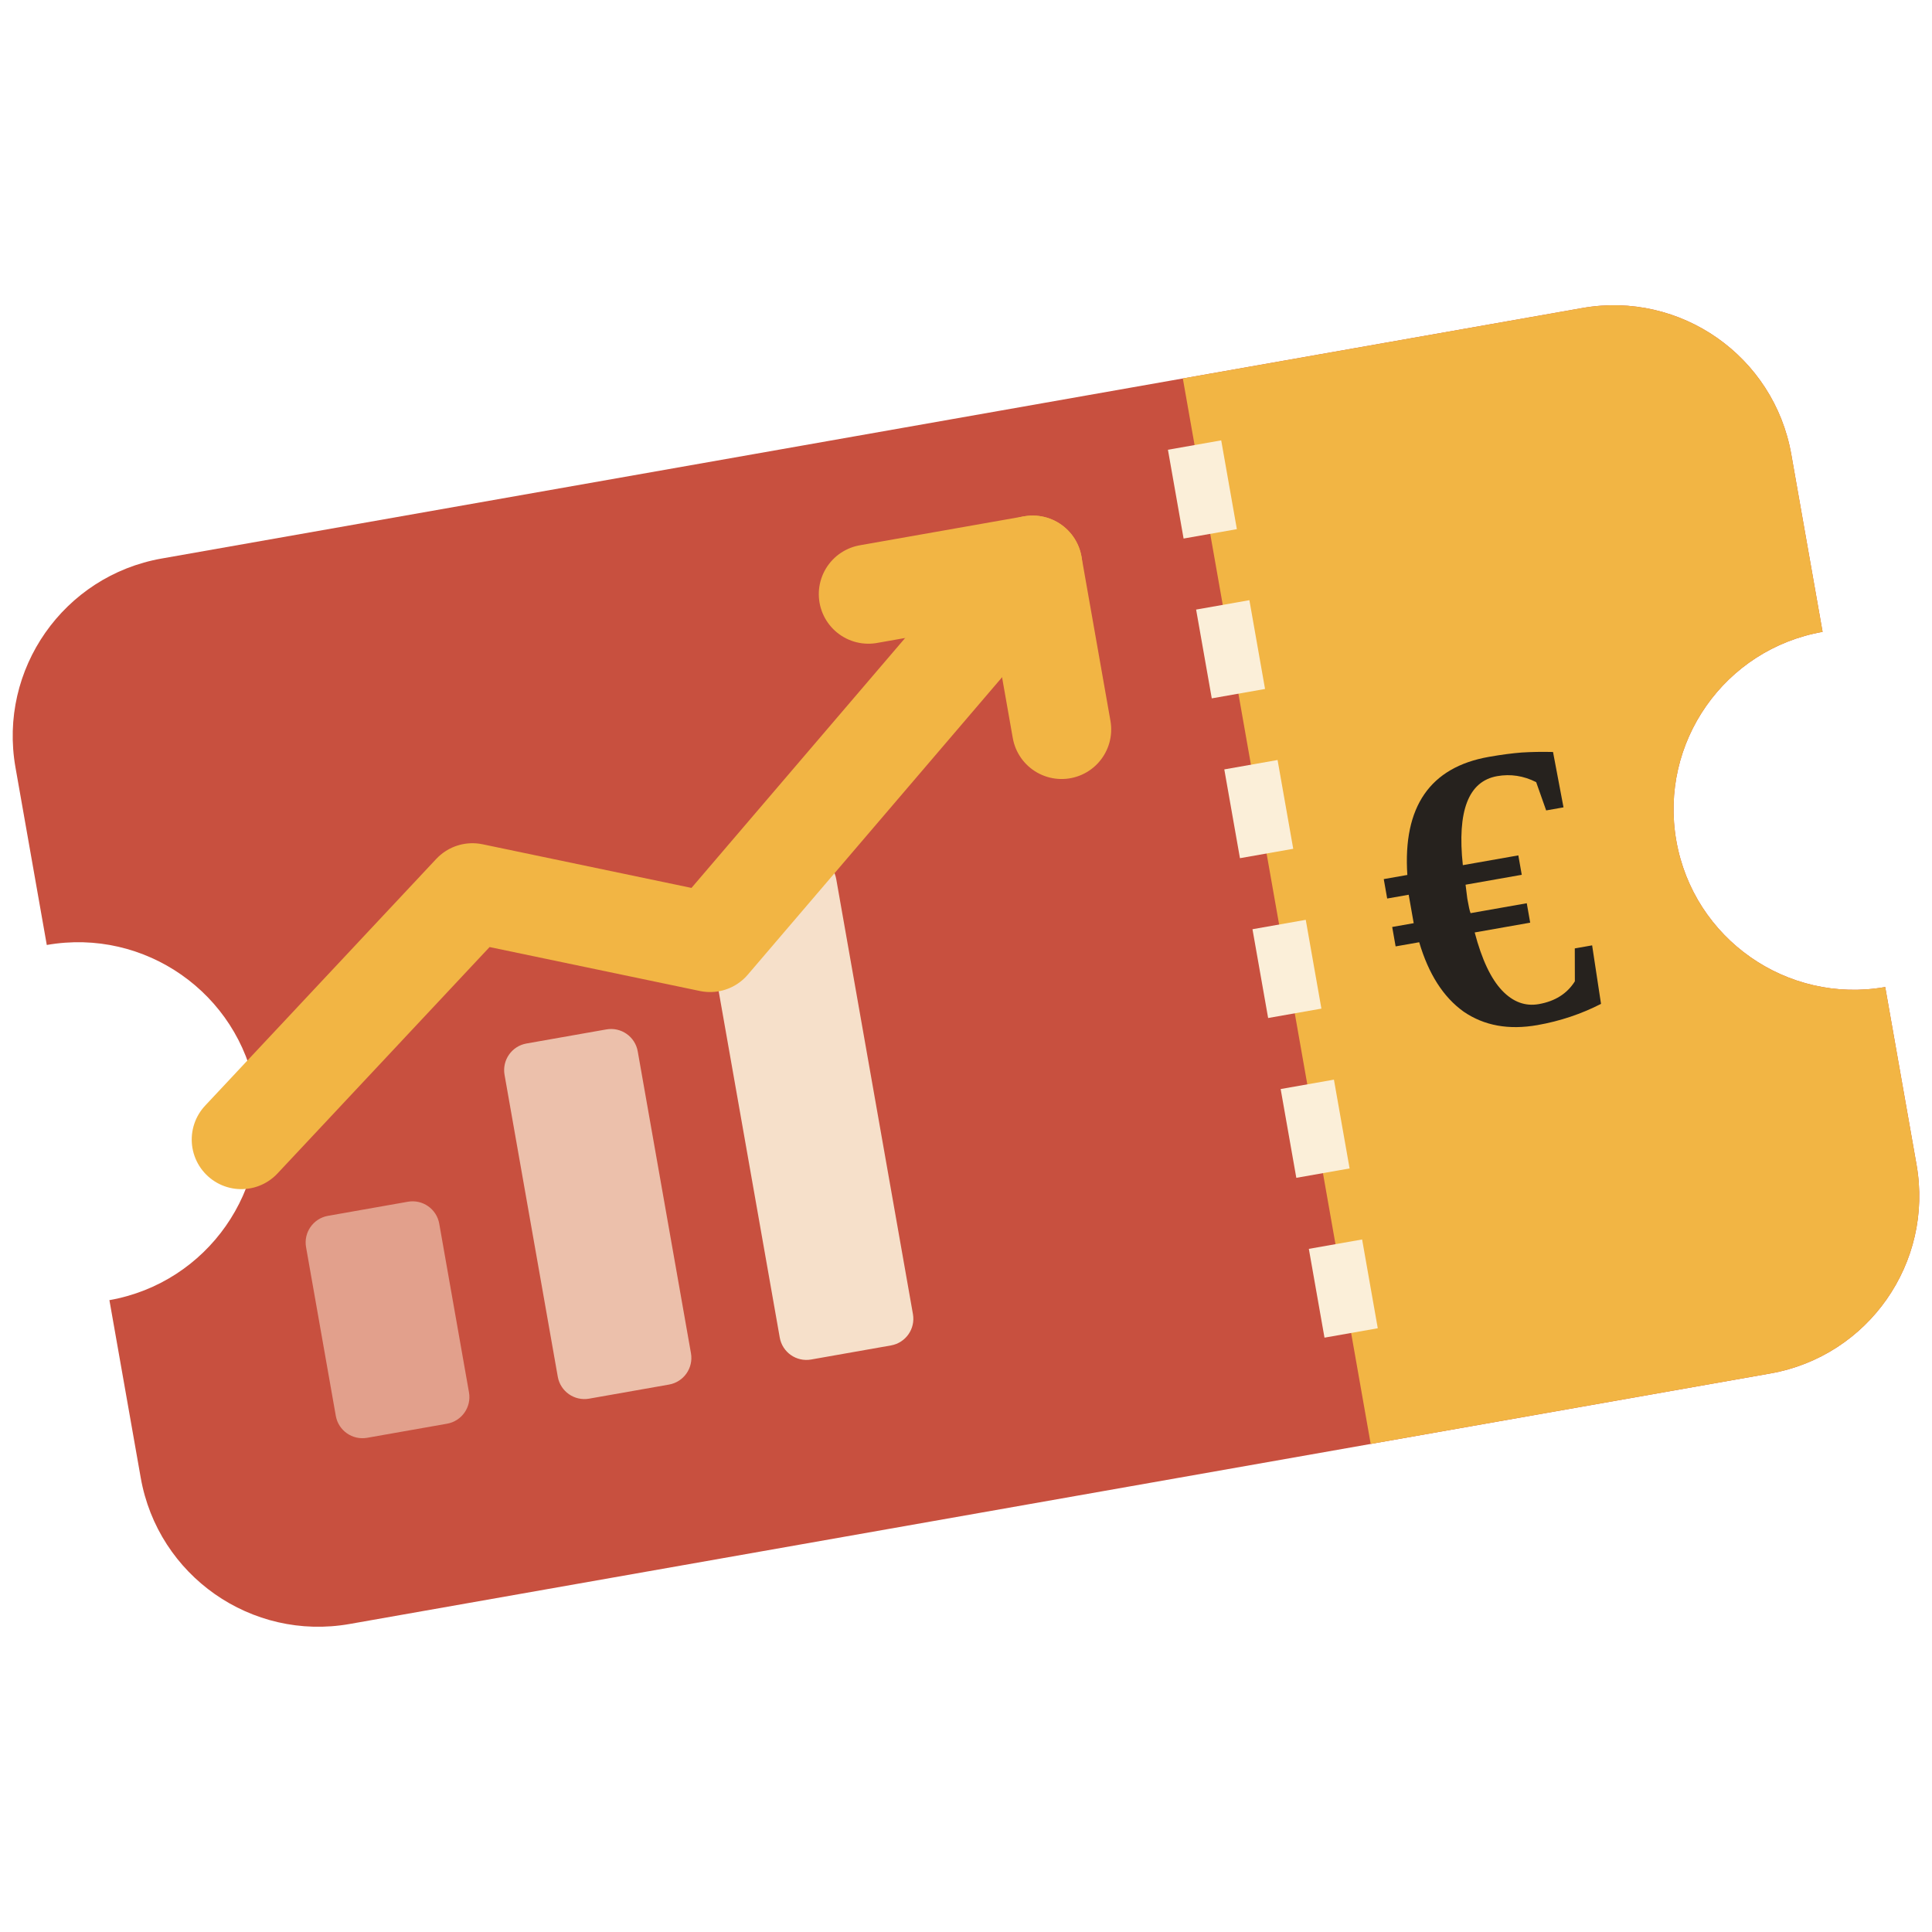
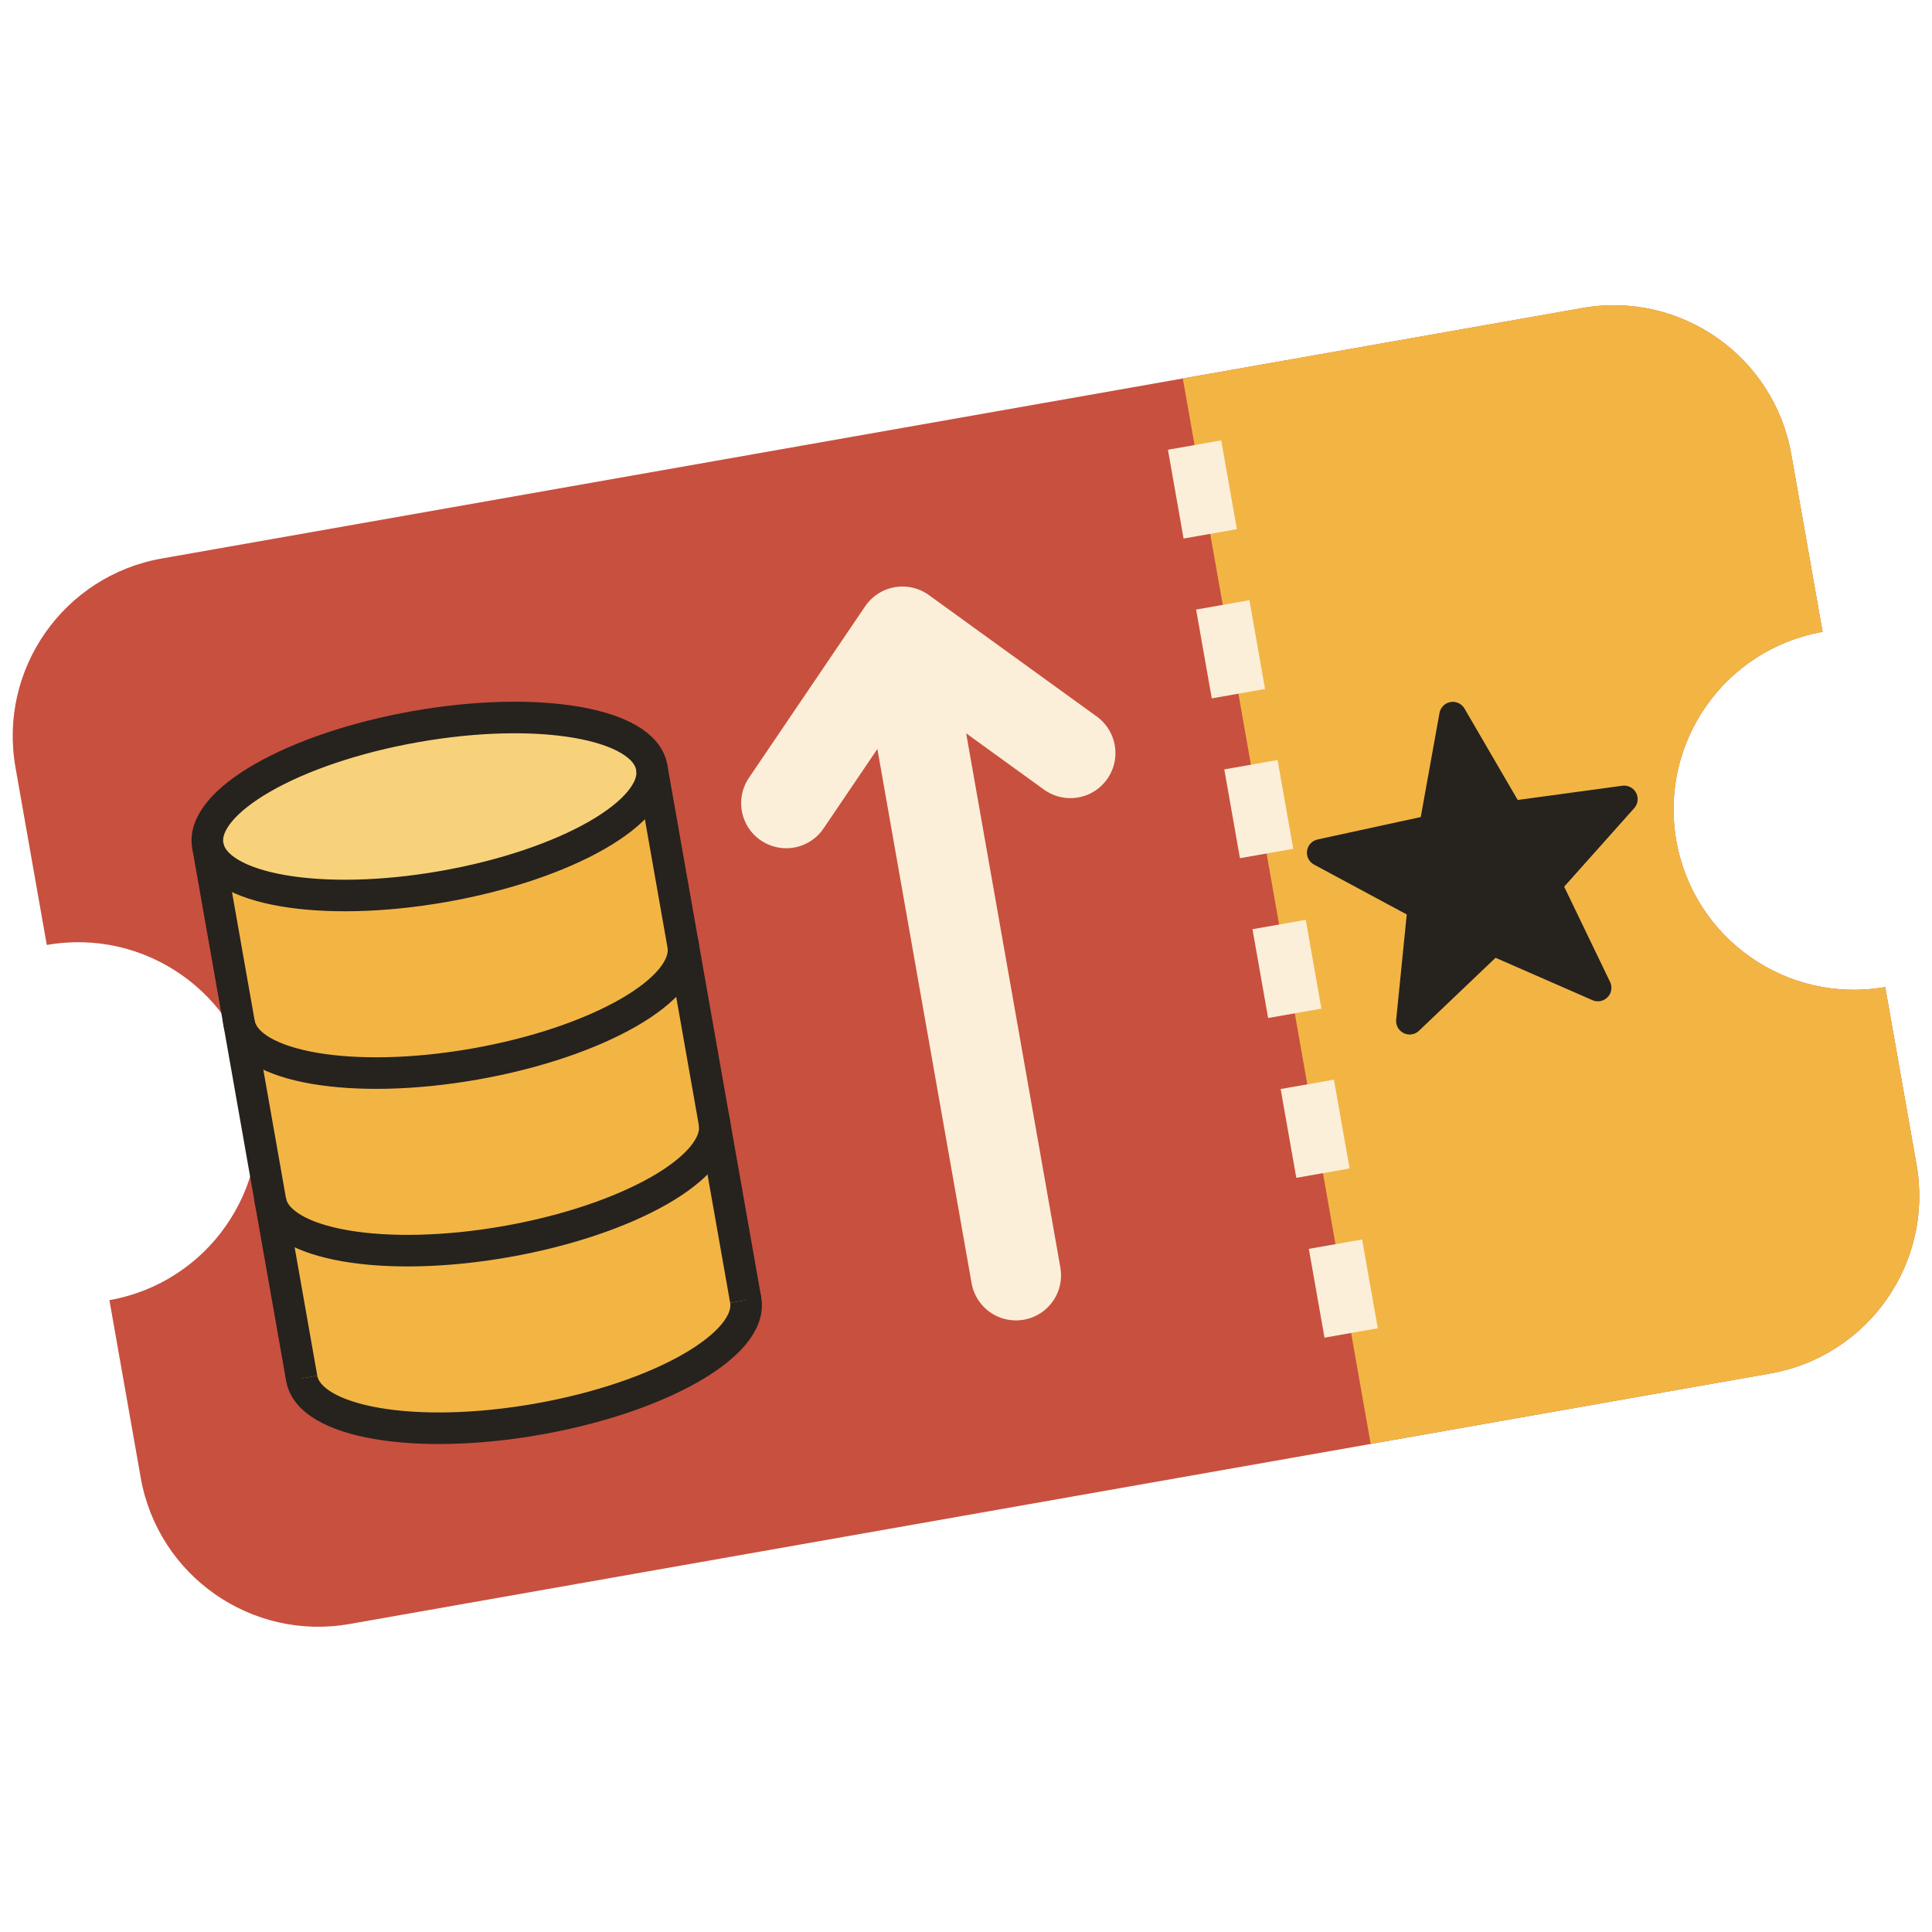
<svg xmlns="http://www.w3.org/2000/svg" viewBox="0 0 48 48" fill="none">
  <defs>
    <path id="pc-ticket" d="M8 12 H40 A4 4 0 0 1 44 16 V20 A4 4 0 0 0 44 28 V32 A4 4 0 0 1 40 36 H8 A4 4 0 0 1 4 32 V28 A4 4 0 0 0 4 20 V16 A4 4 0 0 1 8 12 Z" />
    <clipPath id="pc-clip">
      <use href="#pc-ticket" />
    </clipPath>
  </defs>
  <g transform="translate(24 24) rotate(-10) scale(1.12) translate(-24 -24)">
    <use href="#pc-ticket" fill="#C8503F" />
    <rect x="31" y="12" width="13" height="24" fill="#F2B544" clip-path="url(#pc-clip)" />
    <line x1="31" y1="13.5" x2="31" y2="34.5" stroke="#FBEFD9" stroke-width="1.2" stroke-dasharray="2 1.6" />
-     <rect x="8.5" y="27" width="3" height="5" rx=".6" fill="#FBEFD9" opacity=".5" />
-     <rect x="13.5" y="24" width="3" height="8" rx=".6" fill="#FBEFD9" opacity=".7" />
-     <rect x="18.5" y="21" width="3" height="11" rx=".6" fill="#FBEFD9" opacity=".9" />
-     <polyline points="7.5,25 13.5,20.5 18.5,22.5 27,15.5" stroke="#F2B544" stroke-width="2.2" stroke-linecap="round" stroke-linejoin="round" />
-     <polyline points="23.3,15.5 27,15.5 27,19.2" stroke="#F2B544" stroke-width="2.2" stroke-linecap="round" stroke-linejoin="round" />
-     <text x="35.6" y="27.4" text-anchor="middle" font-family="Georgia, 'Times New Roman', serif" font-size="9" font-weight="bold" fill="#26221E">€</text>
+     <g transform="translate(-1.1 -0.55)">
+       <g fill="#F2B544">
+         <rect x="9" y="19" width="10" height="12" />
+         <ellipse cx="14" cy="31" rx="5" ry="1.8" stroke="#26221E" stroke-width=".7" />
+         <rect x="9" y="27" width="10" height="4" />
+         <ellipse cx="14" cy="27" rx="5" ry="1.8" stroke="#26221E" stroke-width=".7" />
+         <rect x="9" y="23" width="10" height="4" />
+         <ellipse cx="14" cy="23" rx="5" ry="1.8" stroke="#26221E" stroke-width=".7" />
+         <rect x="9" y="19" width="10" height="4" />
+         <ellipse cx="14" cy="19" rx="5" ry="1.8" fill="#F8D27A" stroke="#26221E" stroke-width=".7" />
+       </g>
+       <path d="M9 19 V31 M19 19 V31" stroke="#26221E" stroke-width=".7" />
+       <path d="M25 31.5 V17 M21.8 20.3 L25 17 L28.2 20.3" stroke="#FBEFD9" stroke-width="2" stroke-linecap="round" stroke-linejoin="round" />
+     </g>
+     <polygon points="35.60,20.40 36.48,22.79 39.02,22.89 37.03,24.46 37.72,26.91 35.60,25.50 33.48,26.91 34.17,24.46 32.18,22.89 34.72,22.79" fill="#26221E" stroke="#26221E" stroke-width=".6" stroke-linejoin="round" />
  </g>
</svg>
